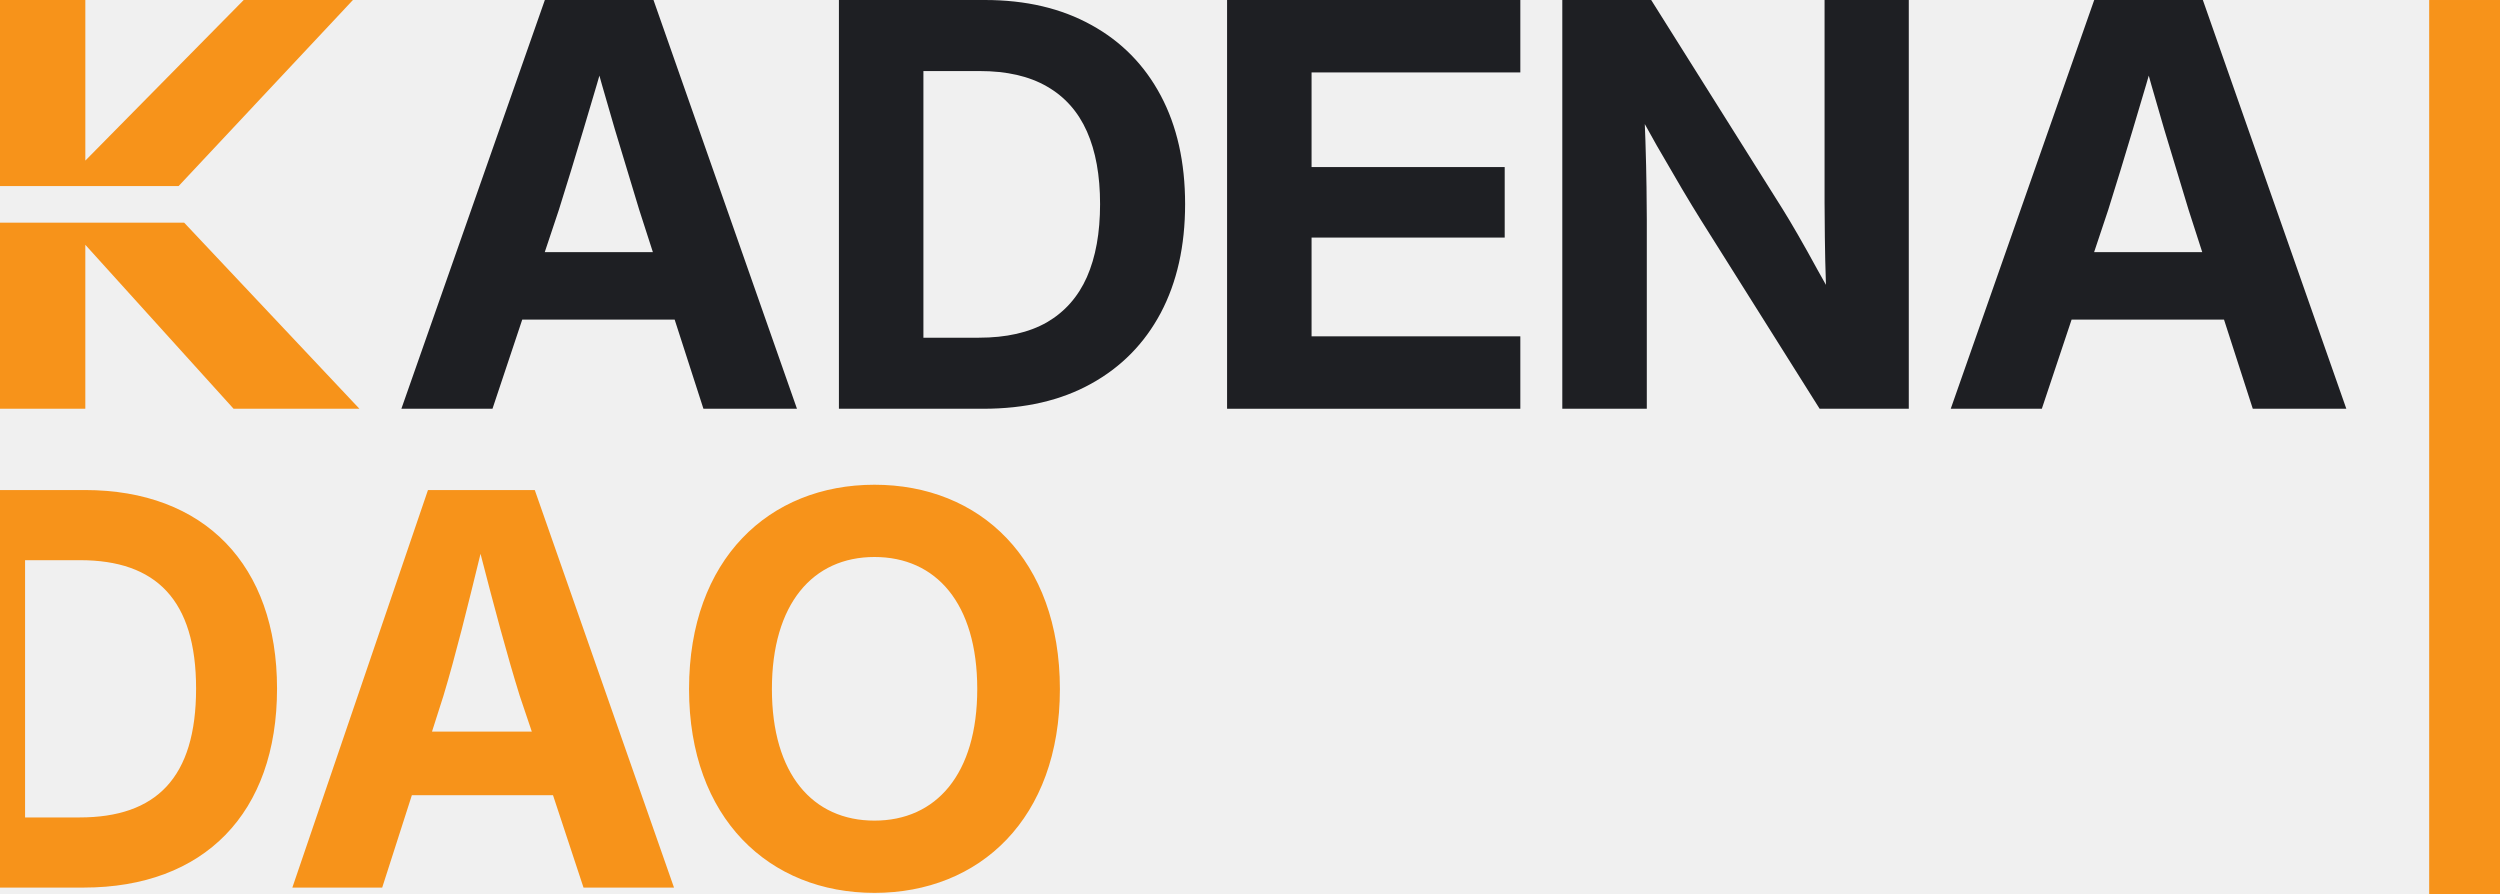
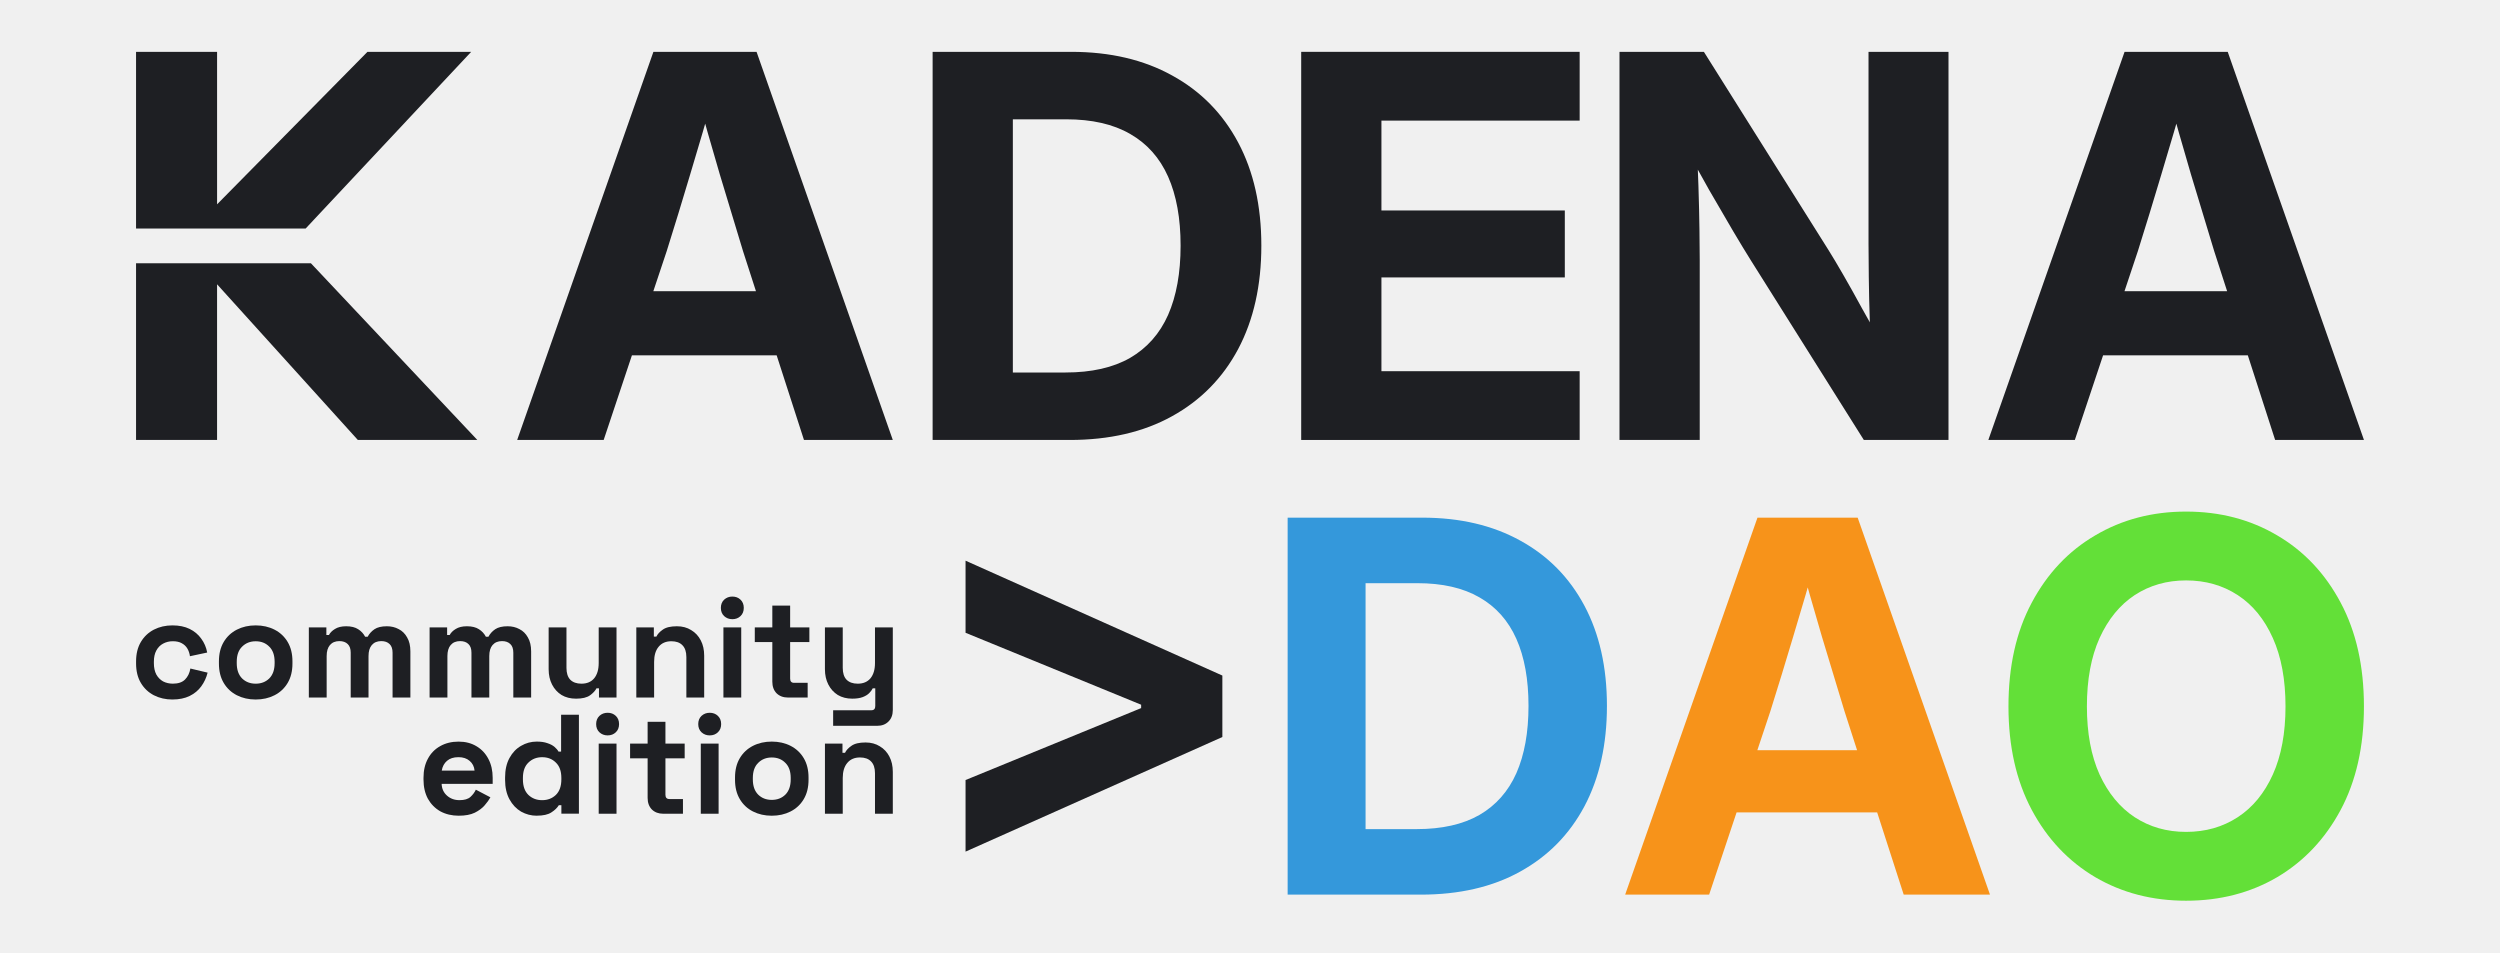
- <svg xmlns="http://www.w3.org/2000/svg" width="184.333mm" height="65.917mm" viewBox="0 0 184.333 65.917" version="1.1" id="svg1202" xml:space="preserve">
+ <svg xmlns="http://www.w3.org/2000/svg" width="194.132mm" height="73.968mm" viewBox="0 0 194.132 73.968" version="1.1" id="svg1202" xml:space="preserve">
  <defs id="defs1199">
    <style id="style59759">
      .card { fill: #f3e6cf; stroke: #d6c8ad; stroke-width: 3; rx: 12; ry: 12; }
      .hole { fill: #ffffff; stroke: #dcdcdc; stroke-width: 1.2; rx: 6; ry: 6; }
      .solid { fill: #1f1f1f; }
      .label { font-family: "Courier New", Courier, monospace; font-size: 14px; fill: #333333; }
      .title { font-family: "Courier New", Courier, monospace; font-size: 20px; font-weight:700; fill: #111111; }
      .bitnum { font-family: "Courier New", Courier, monospace; font-size: 12px; fill: #444444; }
      .note { font-family: "Courier New", Courier, monospace; font-size: 12px; fill: #333333; opacity: 0.9; }
      .frame { fill: none; stroke: rgba(0,0,0,0.04); stroke-width: 2; rx: 10; ry: 10; }
    </style>
    <style id="style60322">
      .card { fill: #f7f2e7; stroke: #e0d3b8; stroke-width: 3; rx: 12; ry: 12; }
      .hole { fill: #ffffff; stroke: #dcdcdc; stroke-width: 1.2; rx: 8; ry: 8; }
      .solid { fill: #232323; }
      .label { font-family: "Courier New", Courier, monospace; font-size: 14px; fill: #333333; }
      .title { font-family: "Courier New", Courier, monospace; font-size: 18px; font-weight:700; fill: #111111; }
      .bitnum { font-family: "Courier New", Courier, monospace; font-size: 12px; fill: #444444; }
      .note { font-family: "Courier New", Courier, monospace; font-size: 12px; fill: #333333; opacity: 0.95; }
      .frame { fill: none; stroke: rgba(0,0,0,0.05); stroke-width: 2; rx: 10; ry: 10; }
    </style>
  </defs>
-   <g id="layer1" transform="translate(-3558.585,-2024.423)">
-     <g id="g307874">
-       <rect style="fill:#f7931a;fill-opacity:1;stroke:#f7931a;stroke-width:1.775;stroke-dasharray:none;stop-color:#000000" id="rect20946-5-1-0-7" width="3.447" height="64.142" x="3738.584" y="2025.311" />
-       <g id="g305497" transform="translate(0,2.0286107e-5)">
-         <text xml:space="preserve" style="font-size:40.275px;line-height:1.55;font-family:sans-serif;fill:#f7931a;stroke-width:3.776" x="3732.826" y="2089.868" id="text14398-5-8-7-9-12-2-3-5-3-5-3-3-1-60-4">
-           <tspan style="font-style:normal;font-variant:normal;font-weight:bold;font-stretch:normal;font-size:40.275px;font-family:Inter;-inkscape-font-specification:'Inter Bold';text-align:end;text-anchor:end;fill:#f7931a;stroke-width:3.776" x="3732.826" y="2089.868" id="tspan100056-3-8-19-5-1-9-3-4-9-9-1">&gt;DAO</tspan>
-         </text>
-         <path style="font-weight:bold;font-size:6.405px;line-height:1;font-family:'Space Grotesk';-inkscape-font-specification:'Space Grotesk Bold';fill:#f7931a;fill-opacity:1;stroke-width:3.567" d="m 3572.164,2040.841 h -13.579 v 13.72 h 6.291 v -12.088 l 10.931,12.088 h 9.278 z" id="path10229-8-9-71-1-7-9-4-7-9-4-9-2-5-9" />
-         <path style="font-weight:bold;font-size:6.405px;line-height:1;font-family:'Space Grotesk';-inkscape-font-specification:'Space Grotesk Bold';fill:#f7931a;fill-opacity:1;stroke-width:3.567" d="m 3558.585,2024.423 v 13.72 h 13.169 l 12.854,-13.72 h -8.054 l -11.677,11.841 v -11.841 z" id="path5057-4-6-1-14-5-2-2-7-8-2-15-0-5-0-6-7-1-7-9-6-4-1" />
-         <path d="m 3588.18,2054.562 10.579,-30.139 h 8.01 l 10.579,30.139 h -6.897 l -4.733,-14.665 q -0.87,-2.893 -1.8,-5.947 -0.91,-3.075 -1.982,-6.979 h 1.719 q -1.113,3.904 -2.043,6.979 -0.91,3.054 -1.82,5.947 l -4.895,14.665 z m 6.715,-6.574 v -4.976 h 15.757 v 4.976 z" style="font-weight:bold;font-size:29.116px;line-height:1.55;font-family:Inter;-inkscape-font-specification:'Inter Bold';text-align:end;text-anchor:end;fill:#1e1f23;stroke-width:3.884" id="path241019-0-8-3-4-3-3" />
-         <path d="m 3631.081,2054.562 h -7.788 v -5.239 h 7.464 q 3.034,0 5.016,-1.133 1.982,-1.153 2.953,-3.338 0.971,-2.205 0.971,-5.38 0,-3.176 -0.971,-5.36 -0.971,-2.184 -2.953,-3.317 -1.962,-1.133 -4.956,-1.133 h -7.666 v -5.239 h 8.051 q 4.531,0 7.848,1.841 3.317,1.82 5.117,5.198 1.8,3.378 1.8,8.01 0,4.632 -1.8,8.03 -1.8,3.378 -5.138,5.219 -3.317,1.841 -7.949,1.841 z m -4.41,-30.139 v 30.139 h -6.23 v -30.139 z" style="font-weight:bold;font-size:29.116px;line-height:1.55;font-family:Inter;-inkscape-font-specification:'Inter Bold';text-align:end;text-anchor:end;fill:#1e1f23;stroke-width:3.884" id="path241021-4-6-8-8-6-8" />
-         <path d="m 3649.061,2054.562 v -30.139 h 21.623 v 5.34 h -15.393 v 6.978 h 14.24 v 5.199 h -14.24 v 7.282 h 15.393 v 5.34 z" style="font-weight:bold;font-size:29.116px;line-height:1.55;font-family:Inter;-inkscape-font-specification:'Inter Bold';text-align:end;text-anchor:end;fill:#1e1f23;stroke-width:3.884" id="path241023-27-3-3-5-4-7" />
-         <path d="m 3673.778,2054.562 v -30.139 h 6.554 l 9.689,15.413 q 0.445,0.708 1.133,1.901 0.688,1.193 1.436,2.569 0.769,1.355 1.456,2.63 l -0.708,1.598 q -0.062,-1.375 -0.121,-3.155 -0.062,-1.8 -0.08,-3.459 -0.021,-1.659 -0.021,-2.589 v -14.908 h 6.21 v 30.139 h -6.574 l -8.779,-13.957 q -0.546,-0.87 -1.375,-2.266 -0.829,-1.416 -1.861,-3.196 -1.011,-1.8 -2.104,-3.803 l 1.092,-0.708 q 0.121,2.225 0.183,4.187 0.062,1.942 0.08,3.439 0.021,1.477 0.021,2.326 v 13.977 z" style="font-weight:bold;font-size:29.116px;line-height:1.55;font-family:Inter;-inkscape-font-specification:'Inter Bold';text-align:end;text-anchor:end;fill:#1e1f23;stroke-width:3.884" id="path241025-4-7-2-6-3-4" />
-         <path d="m 3702.419,2054.562 10.579,-30.139 h 8.01 l 10.579,30.139 h -6.897 l -4.733,-14.665 q -0.87,-2.893 -1.8,-5.947 -0.91,-3.075 -1.982,-6.979 h 1.719 q -1.113,3.904 -2.043,6.979 -0.91,3.054 -1.82,5.947 l -4.895,14.665 z m 6.715,-6.574 v -4.976 h 15.757 v 4.976 z" style="font-weight:bold;font-size:29.116px;line-height:1.55;font-family:Inter;-inkscape-font-specification:'Inter Bold';text-align:end;text-anchor:end;fill:#1e1f23;stroke-width:3.884" id="path241027-0-7-9-2-1-9" />
+   <g id="layer1" transform="translate(-3765.284,-3720.391)">
+     <g id="g321498">
+       <rect style="opacity:0.8;fill:none;stroke-width:1.01;stop-color:#000000" id="rect83544-3-3" width="194.131" height="73.968" x="3765.284" y="3720.391" />
+       <g id="g321398">
+         <g id="g23116-3-5" transform="translate(300.1857,514.5647)" style="fill:#1e1f23">
+           <path style="font-weight:bold;font-size:6.405px;line-height:1;font-family:'Space Grotesk';-inkscape-font-specification:'Space Grotesk Bold';fill:#1e1f23;fill-opacity:1;stroke-width:3.567" d="m 3489.242,3226.27 h -13.579 v 13.72 h 6.291 v -12.088 l 10.931,12.088 h 9.278 z" id="path10229-8-9-71-1-7-9-4-7-9-4-9-2-5-91-7-4-0-1" />
+           <path style="font-weight:bold;font-size:6.405px;line-height:1;font-family:'Space Grotesk';-inkscape-font-specification:'Space Grotesk Bold';fill:#1e1f23;fill-opacity:1;stroke-width:3.567" d="m 3475.663,3209.852 v 13.72 h 13.169 l 12.854,-13.72 h -8.054 l -11.677,11.841 v -11.841 z" id="path5057-4-6-1-14-5-2-2-7-8-2-15-0-5-0-6-7-1-7-9-6-4-27-6-8-4-1" />
+           <path d="m 3505.258,3239.991 10.579,-30.139 h 8.01 l 10.579,30.139 h -6.897 l -4.733,-14.665 q -0.87,-2.893 -1.8,-5.947 -0.91,-3.075 -1.982,-6.978 h 1.719 q -1.113,3.904 -2.043,6.978 -0.91,3.054 -1.82,5.947 l -4.895,14.665 z m 6.715,-6.574 v -4.976 h 15.757 v 4.976 z" style="font-weight:bold;font-size:29.116px;line-height:1.55;font-family:Inter;-inkscape-font-specification:'Inter Bold';text-align:end;text-anchor:end;fill:#1e1f23;stroke-width:3.884" id="path241019-0-8-3-4-3-0-5-7-4-0" />
+           <path d="m 3548.159,3239.991 h -7.788 v -5.239 h 7.464 q 3.034,0 5.016,-1.133 1.982,-1.153 2.953,-3.337 0.971,-2.205 0.971,-5.381 0,-3.176 -0.971,-5.36 -0.971,-2.184 -2.953,-3.317 -1.962,-1.133 -4.956,-1.133 h -7.666 v -5.239 h 8.051 q 4.531,0 7.848,1.841 3.317,1.82 5.117,5.198 1.8,3.378 1.8,8.01 0,4.632 -1.8,8.03 -1.8,3.378 -5.138,5.219 -3.317,1.841 -7.949,1.841 z m -4.41,-30.139 v 30.139 h -6.23 v -30.139 z" style="font-weight:bold;font-size:29.116px;line-height:1.55;font-family:Inter;-inkscape-font-specification:'Inter Bold';text-align:end;text-anchor:end;fill:#1e1f23;stroke-width:3.884" id="path241021-4-6-8-8-6-9-6-1-4-8" />
+           <path d="m 3566.14,3239.991 v -30.139 h 21.623 v 5.34 h -15.393 v 6.978 h 14.24 v 5.199 h -14.24 v 7.282 h 15.393 v 5.34 z" style="font-weight:bold;font-size:29.116px;line-height:1.55;font-family:Inter;-inkscape-font-specification:'Inter Bold';text-align:end;text-anchor:end;fill:#1e1f23;stroke-width:3.884" id="path241023-27-3-3-5-4-3-9-7-4-5" />
+           <path d="m 3590.856,3239.991 v -30.139 h 6.554 l 9.689,15.413 q 0.445,0.708 1.133,1.901 0.688,1.193 1.436,2.569 0.769,1.355 1.456,2.63 l -0.708,1.598 q -0.062,-1.375 -0.121,-3.155 -0.062,-1.8 -0.08,-3.459 -0.021,-1.659 -0.021,-2.589 v -14.908 h 6.21 v 30.139 h -6.574 l -8.779,-13.957 q -0.546,-0.87 -1.375,-2.266 -0.829,-1.416 -1.861,-3.196 -1.011,-1.8 -2.104,-3.803 l 1.092,-0.708 q 0.121,2.225 0.183,4.187 0.062,1.942 0.08,3.439 0.021,1.477 0.021,2.326 v 13.977 z" style="font-weight:bold;font-size:29.116px;line-height:1.55;font-family:Inter;-inkscape-font-specification:'Inter Bold';text-align:end;text-anchor:end;fill:#1e1f23;stroke-width:3.884" id="path241025-4-7-2-6-3-6-3-2-7-0" />
+           <path d="m 3619.498,3239.991 10.579,-30.139 h 8.01 l 10.579,30.139 h -6.897 l -4.733,-14.665 q -0.87,-2.893 -1.8,-5.947 -0.91,-3.075 -1.982,-6.978 h 1.719 q -1.113,3.904 -2.043,6.978 -0.91,3.054 -1.82,5.947 l -4.895,14.665 z m 6.715,-6.574 v -4.976 h 15.757 v 4.976 z" style="font-weight:bold;font-size:29.116px;line-height:1.55;font-family:Inter;-inkscape-font-specification:'Inter Bold';text-align:end;text-anchor:end;fill:#1e1f23;stroke-width:3.884" id="path241027-0-7-9-2-1-06-7-7-6-6" />
+         </g>
+         <path d="m 3875.607,3789.862 h -7.564 v -5.088 h 7.25 q 2.947,0 4.872,-1.1 1.925,-1.12 2.869,-3.242 0.943,-2.142 0.943,-5.226 0,-3.085 -0.943,-5.207 -0.943,-2.122 -2.869,-3.222 -1.906,-1.1 -4.814,-1.1 h -7.446 v -5.089 h 7.819 q 4.401,0 7.623,1.788 3.222,1.768 4.971,5.049 1.749,3.281 1.749,7.78 0,4.499 -1.749,7.8 -1.749,3.281 -4.99,5.069 -3.222,1.788 -7.721,1.788 z m -4.283,-29.274 v 29.274 h -6.051 v -29.274 z" style="font-size:40.275px;line-height:1.55;fill:#3498db;stroke-width:3.772" id="path23073-17-4" />
+         <path d="m 3891.482,3789.862 10.275,-29.274 h 7.78 l 10.275,29.274 h -6.7 l -4.598,-14.244 q -0.845,-2.809 -1.749,-5.776 -0.884,-2.986 -1.925,-6.778 h 1.67 q -1.081,3.792 -1.984,6.778 -0.884,2.967 -1.768,5.776 l -4.755,14.244 z m 6.523,-6.385 v -4.833 h 15.305 v 4.833 z" style="font-weight:bold;font-size:40.275px;line-height:1.55;font-family:Inter;-inkscape-font-specification:'Inter Bold';text-align:end;text-anchor:end;fill:#f7931a;stroke-width:3.772" id="path23075-5-6" />
+         <path d="m 3935.039,3790.334 q -3.929,0 -7.053,-1.827 -3.124,-1.847 -4.931,-5.226 -1.808,-3.399 -1.808,-8.036 0,-4.676 1.808,-8.055 1.808,-3.399 4.931,-5.226 3.124,-1.847 7.053,-1.847 3.949,0 7.073,1.847 3.124,1.827 4.931,5.226 1.807,3.379 1.807,8.055 0,4.656 -1.807,8.036 -1.808,3.379 -4.931,5.226 -3.124,1.827 -7.073,1.827 z m 0,-5.344 q 2.259,0 4.008,-1.139 1.749,-1.14 2.731,-3.32 0.982,-2.181 0.982,-5.285 0,-3.124 -0.982,-5.305 -0.982,-2.2 -2.731,-3.34 -1.749,-1.139 -4.008,-1.139 -2.24,0 -3.988,1.139 -1.729,1.139 -2.731,3.34 -0.982,2.181 -0.982,5.305 0,3.104 0.982,5.285 1.002,2.181 2.731,3.32 1.748,1.139 3.988,1.139 z" style="font-size:40.275px;line-height:1.55;fill:#63e038;stroke-width:3.772" id="path23077-96-2" />
+         <g id="g162513-2-5" transform="translate(70.95652,516.6944)" style="fill:#1e1f23">
+           <path d="m 3789.247,3260.928 -19.942,8.9 v -5.56 l 13.812,-5.658 -0.177,0.275 v -0.688 l 0.177,0.295 -13.812,-5.658 v -5.599 l 19.942,8.92 z" style="font-size:40.275px;line-height:1.55;fill:#1e1f23;stroke-width:3.772" id="path23071-1-8" />
+           <g id="g22439-0-5-6-7-6" transform="matrix(0.9453728,0,0,0.9453728,659.7051,1184.937)" style="fill:#1e1f23">
+             <g id="g22149-8-9-4-1-8-2" transform="matrix(1.057427,0,0,1.057427,532.1536,1270.043)" style="font-size:2.327px;line-height:1;fill:#1e1f23;stroke-width:0.865">
+               <path d="m 2545.785,872.709 q -0.791,0 -1.439,-0.33 -0.637,-0.33 -1.01,-0.956 -0.373,-0.626 -0.373,-1.516 v -0.154 q 0,-0.89 0.373,-1.516 0.373,-0.626 1.01,-0.956 0.648,-0.33 1.439,-0.33 0.78,0 1.34,0.275 0.56,0.275 0.901,0.758 0.351,0.472 0.461,1.076 l -1.34,0.286 q -0.044,-0.33 -0.198,-0.593 -0.154,-0.264 -0.439,-0.417 -0.275,-0.154 -0.692,-0.154 -0.417,0 -0.758,0.187 -0.33,0.176 -0.527,0.538 -0.187,0.351 -0.187,0.868 v 0.11 q 0,0.516 0.187,0.879 0.198,0.351 0.527,0.538 0.341,0.176 0.758,0.176 0.626,0 0.945,-0.319 0.33,-0.33 0.417,-0.857 l 1.34,0.319 q -0.143,0.582 -0.494,1.065 -0.341,0.472 -0.901,0.747 -0.56,0.275 -1.34,0.275 z" style="font-weight:bold;font-size:10.983px;font-family:'Space Grotesk';-inkscape-font-specification:'Space Grotesk Bold';fill:#1e1f23" id="path241035-0-5-7-9-9-5-9-9-1-7-0-5-8" />
+               <path d="m 2552.254,872.709 q -0.813,0 -1.461,-0.33 -0.648,-0.33 -1.021,-0.956 -0.373,-0.626 -0.373,-1.505 v -0.176 q 0,-0.879 0.373,-1.505 0.373,-0.626 1.021,-0.956 0.648,-0.33 1.461,-0.33 0.813,0 1.461,0.33 0.648,0.33 1.022,0.956 0.373,0.626 0.373,1.505 v 0.176 q 0,0.879 -0.373,1.505 -0.373,0.626 -1.022,0.956 -0.648,0.33 -1.461,0.33 z m 0,-1.23 q 0.637,0 1.054,-0.406 0.417,-0.417 0.417,-1.186 v -0.11 q 0,-0.769 -0.417,-1.175 -0.406,-0.417 -1.054,-0.417 -0.637,0 -1.054,0.417 -0.417,0.406 -0.417,1.175 v 0.11 q 0,0.769 0.417,1.186 0.417,0.406 1.054,0.406 z" style="font-weight:bold;font-size:10.983px;font-family:'Space Grotesk';-inkscape-font-specification:'Space Grotesk Bold';fill:#1e1f23" id="path241037-9-1-7-4-3-9-3-2-7-4-6-7-4" />
+               <path d="m 2556.383,872.555 v -5.448 h 1.362 v 0.593 h 0.198 q 0.143,-0.275 0.472,-0.472 0.33,-0.209 0.868,-0.209 0.582,0 0.934,0.231 0.351,0.22 0.538,0.582 h 0.198 q 0.187,-0.351 0.527,-0.582 0.341,-0.231 0.967,-0.231 0.505,0 0.912,0.22 0.417,0.209 0.659,0.648 0.253,0.428 0.253,1.087 v 3.581 h -1.384 v -3.482 q 0,-0.45 -0.231,-0.67 -0.231,-0.231 -0.648,-0.231 -0.472,0 -0.736,0.308 -0.253,0.297 -0.253,0.857 v 3.218 h -1.384 v -3.482 q 0,-0.45 -0.231,-0.67 -0.231,-0.231 -0.648,-0.231 -0.472,0 -0.736,0.308 -0.253,0.297 -0.253,0.857 v 3.218 z" style="font-weight:bold;font-size:10.983px;font-family:'Space Grotesk';-inkscape-font-specification:'Space Grotesk Bold';fill:#1e1f23" id="path241039-7-7-4-5-6-2-7-6-7-4-1-4-7" />
+               <path d="m 2565.763,872.555 v -5.448 h 1.362 v 0.593 h 0.198 q 0.143,-0.275 0.472,-0.472 0.33,-0.209 0.868,-0.209 0.582,0 0.934,0.231 0.351,0.22 0.538,0.582 h 0.198 q 0.187,-0.351 0.527,-0.582 0.341,-0.231 0.967,-0.231 0.505,0 0.912,0.22 0.417,0.209 0.659,0.648 0.253,0.428 0.253,1.087 v 3.581 h -1.384 v -3.482 q 0,-0.45 -0.231,-0.67 -0.231,-0.231 -0.648,-0.231 -0.472,0 -0.736,0.308 -0.253,0.297 -0.253,0.857 v 3.218 h -1.384 v -3.482 q 0,-0.45 -0.231,-0.67 -0.231,-0.231 -0.648,-0.231 -0.472,0 -0.736,0.308 -0.253,0.297 -0.253,0.857 v 3.218 z" style="font-weight:bold;font-size:10.983px;font-family:'Space Grotesk';-inkscape-font-specification:'Space Grotesk Bold';fill:#1e1f23" id="path241041-5-4-0-1-0-2-4-6-1-3-5-1-2" />
+               <path d="m 2577.131,872.643 q -0.637,0 -1.12,-0.286 -0.472,-0.297 -0.736,-0.813 -0.264,-0.516 -0.264,-1.186 v -3.251 h 1.384 v 3.141 q 0,0.615 0.296,0.923 0.307,0.308 0.868,0.308 0.637,0 0.989,-0.417 0.351,-0.428 0.351,-1.186 v -2.768 h 1.384 v 5.448 h -1.362 v -0.714 h -0.198 q -0.132,0.275 -0.494,0.538 -0.362,0.264 -1.098,0.264 z" style="font-weight:bold;font-size:10.983px;font-family:'Space Grotesk';-inkscape-font-specification:'Space Grotesk Bold';fill:#1e1f23" id="path241043-9-1-6-0-6-8-5-4-1-07-9-8-4" />
+               <path d="m 2581.821,872.555 v -5.448 h 1.362 v 0.714 h 0.198 q 0.132,-0.286 0.494,-0.538 0.362,-0.264 1.098,-0.264 0.637,0 1.109,0.297 0.483,0.286 0.747,0.802 0.264,0.505 0.264,1.186 v 3.251 h -1.384 v -3.141 q 0,-0.615 -0.308,-0.923 -0.296,-0.308 -0.857,-0.308 -0.637,0 -0.989,0.428 -0.351,0.417 -0.351,1.175 v 2.768 z" style="font-weight:bold;font-size:10.983px;font-family:'Space Grotesk';-inkscape-font-specification:'Space Grotesk Bold';fill:#1e1f23" id="path241045-7-7-47-3-2-9-2-9-5-8-4-5-0" />
+               <path d="m 2588.587,872.555 v -5.448 h 1.384 v 5.448 z m 0.692,-6.085 q -0.373,0 -0.637,-0.242 -0.253,-0.242 -0.253,-0.637 0,-0.395 0.253,-0.637 0.264,-0.242 0.637,-0.242 0.384,0 0.637,0.242 0.253,0.242 0.253,0.637 0,0.395 -0.253,0.637 -0.253,0.242 -0.637,0.242 z" style="font-weight:bold;font-size:10.983px;font-family:'Space Grotesk';-inkscape-font-specification:'Space Grotesk Bold';fill:#1e1f23" id="path241047-8-1-4-7-6-7-5-5-9-6-9-9-6" />
+               <path d="m 2593.595,872.555 q -0.538,0 -0.879,-0.33 -0.33,-0.34 -0.33,-0.901 v -3.075 h -1.362 v -1.142 h 1.362 v -1.691 h 1.384 v 1.691 h 1.494 v 1.142 h -1.494 v 2.834 q 0,0.33 0.307,0.33 h 1.054 v 1.142 z" style="font-weight:bold;font-size:10.983px;font-family:'Space Grotesk';-inkscape-font-specification:'Space Grotesk Bold';fill:#1e1f23" id="path241049-5-11-85-8-1-3-4-0-7-8-0-7-2" />
+               <path d="m 2597.11,874.752 v -1.208 h 2.966 q 0.307,0 0.307,-0.33 v -1.373 h -0.198 q -0.088,0.187 -0.275,0.373 -0.187,0.187 -0.505,0.308 -0.319,0.121 -0.813,0.121 -0.637,0 -1.12,-0.286 -0.472,-0.297 -0.736,-0.813 -0.264,-0.516 -0.264,-1.186 v -3.251 h 1.384 v 3.141 q 0,0.615 0.297,0.923 0.307,0.308 0.868,0.308 0.637,0 0.989,-0.417 0.351,-0.428 0.351,-1.186 v -2.768 h 1.384 v 6.414 q 0,0.56 -0.33,0.89 -0.33,0.34 -0.879,0.34 z" style="font-weight:bold;font-size:10.983px;font-family:'Space Grotesk';-inkscape-font-specification:'Space Grotesk Bold';fill:#1e1f23" id="path241051-3-7-8-8-8-6-7-4-7-8-9-5-9" />
+             </g>
+             <g id="g22138-8-6-4-1-3-9" transform="matrix(1.057427,0,0,1.057427,489.309,1279.588)" style="font-size:2.327px;line-height:1;fill:#1e1f23;stroke-width:0.865">
+               <path d="m 2608.555,872.709 q -0.813,0 -1.439,-0.34 -0.615,-0.351 -0.967,-0.978 -0.341,-0.637 -0.341,-1.494 v -0.132 q 0,-0.857 0.341,-1.483 0.34,-0.637 0.956,-0.978 0.615,-0.351 1.428,-0.351 0.802,0 1.395,0.362 0.593,0.351 0.923,0.989 0.33,0.626 0.33,1.461 v 0.472 h -3.965 q 0.022,0.56 0.417,0.912 0.395,0.351 0.967,0.351 0.582,0 0.857,-0.253 0.275,-0.253 0.417,-0.56 l 1.131,0.593 q -0.154,0.286 -0.45,0.626 -0.286,0.33 -0.769,0.571 -0.483,0.231 -1.23,0.231 z m -1.329,-3.504 h 2.548 q -0.044,-0.472 -0.384,-0.758 -0.33,-0.286 -0.868,-0.286 -0.56,0 -0.89,0.286 -0.33,0.286 -0.406,0.758 z" style="font-weight:bold;font-size:10.983px;font-family:'Space Grotesk';-inkscape-font-specification:'Space Grotesk Bold';fill:#1e1f23" id="path241053-3-0-2-6-7-1-4-7-7-3-7-8-0" />
+               <path d="m 2614.606,872.709 q -0.648,0 -1.219,-0.319 -0.56,-0.33 -0.901,-0.956 -0.341,-0.626 -0.341,-1.516 v -0.176 q 0,-0.89 0.341,-1.516 0.341,-0.626 0.901,-0.945 0.56,-0.33 1.219,-0.33 0.494,0 0.824,0.121 0.341,0.11 0.549,0.286 0.209,0.176 0.319,0.373 h 0.198 v -2.867 h 1.384 v 7.688 h -1.362 v -0.659 h -0.198 q -0.187,0.308 -0.582,0.56 -0.384,0.253 -1.131,0.253 z m 0.417,-1.208 q 0.637,0 1.065,-0.406 0.428,-0.417 0.428,-1.208 v -0.11 q 0,-0.791 -0.428,-1.197 -0.417,-0.417 -1.065,-0.417 -0.637,0 -1.065,0.417 -0.428,0.406 -0.428,1.197 v 0.11 q 0,0.791 0.428,1.208 0.428,0.406 1.065,0.406 z" style="font-weight:bold;font-size:10.983px;font-family:'Space Grotesk';-inkscape-font-specification:'Space Grotesk Bold';fill:#1e1f23" id="path241055-8-4-6-0-9-2-4-1-3-1-7-8-8" />
+               <path d="m 2619.417,872.555 v -5.448 h 1.384 v 5.448 z m 0.692,-6.085 q -0.373,0 -0.637,-0.242 -0.253,-0.242 -0.253,-0.637 0,-0.395 0.253,-0.637 0.264,-0.242 0.637,-0.242 0.384,0 0.637,0.242 0.253,0.242 0.253,0.637 0,0.395 -0.253,0.637 -0.253,0.242 -0.637,0.242 z" style="font-weight:bold;font-size:10.983px;font-family:'Space Grotesk';-inkscape-font-specification:'Space Grotesk Bold';fill:#1e1f23" id="path241057-3-0-0-4-2-9-3-7-6-49-1-3-1" />
+               <path d="m 2624.426,872.555 q -0.538,0 -0.879,-0.33 -0.33,-0.34 -0.33,-0.901 v -3.075 h -1.362 v -1.142 h 1.362 v -1.691 h 1.384 v 1.691 h 1.494 v 1.142 h -1.494 v 2.834 q 0,0.33 0.307,0.33 h 1.054 v 1.142 z" style="font-weight:bold;font-size:10.983px;font-family:'Space Grotesk';-inkscape-font-specification:'Space Grotesk Bold';fill:#1e1f23" id="path241059-7-8-6-6-0-3-0-2-5-2-1-1-3" />
+               <path d="m 2627.347,872.555 v -5.448 h 1.384 v 5.448 z m 0.692,-6.085 q -0.373,0 -0.637,-0.242 -0.253,-0.242 -0.253,-0.637 0,-0.395 0.253,-0.637 0.264,-0.242 0.637,-0.242 0.384,0 0.637,0.242 0.253,0.242 0.253,0.637 0,0.395 -0.253,0.637 -0.253,0.242 -0.637,0.242 z" style="font-weight:bold;font-size:10.983px;font-family:'Space Grotesk';-inkscape-font-specification:'Space Grotesk Bold';fill:#1e1f23" id="path241061-9-5-6-7-2-1-7-7-6-0-5-8-1" />
+               <path d="m 2632.861,872.709 q -0.813,0 -1.461,-0.33 -0.648,-0.33 -1.021,-0.956 -0.373,-0.626 -0.373,-1.505 v -0.176 q 0,-0.879 0.373,-1.505 0.373,-0.626 1.021,-0.956 0.648,-0.33 1.461,-0.33 0.813,0 1.461,0.33 0.648,0.33 1.022,0.956 0.373,0.626 0.373,1.505 v 0.176 q 0,0.879 -0.373,1.505 -0.373,0.626 -1.022,0.956 -0.648,0.33 -1.461,0.33 z m 0,-1.23 q 0.637,0 1.054,-0.406 0.417,-0.417 0.417,-1.186 v -0.11 q 0,-0.769 -0.417,-1.175 -0.406,-0.417 -1.054,-0.417 -0.637,0 -1.054,0.417 -0.417,0.406 -0.417,1.175 v 0.11 q 0,0.769 0.417,1.186 0.417,0.406 1.054,0.406 z" style="font-weight:bold;font-size:10.983px;font-family:'Space Grotesk';-inkscape-font-specification:'Space Grotesk Bold';fill:#1e1f23" id="path241063-3-1-4-6-3-9-8-2-3-6-9-9-1" />
+               <path d="m 2636.991,872.555 v -5.448 h 1.362 v 0.714 h 0.198 q 0.132,-0.286 0.494,-0.538 0.362,-0.264 1.098,-0.264 0.637,0 1.109,0.297 0.483,0.286 0.747,0.802 0.264,0.505 0.264,1.186 v 3.251 h -1.384 v -3.141 q 0,-0.615 -0.308,-0.923 -0.296,-0.308 -0.857,-0.308 -0.637,0 -0.989,0.428 -0.351,0.417 -0.351,1.175 v 2.768 z" style="font-weight:bold;font-size:10.983px;font-family:'Space Grotesk';-inkscape-font-specification:'Space Grotesk Bold';fill:#1e1f23" id="path241065-7-6-6-0-7-4-6-2-9-8-7-6-0" />
+             </g>
+           </g>
+         </g>
      </g>
    </g>
  </g>
</svg>
